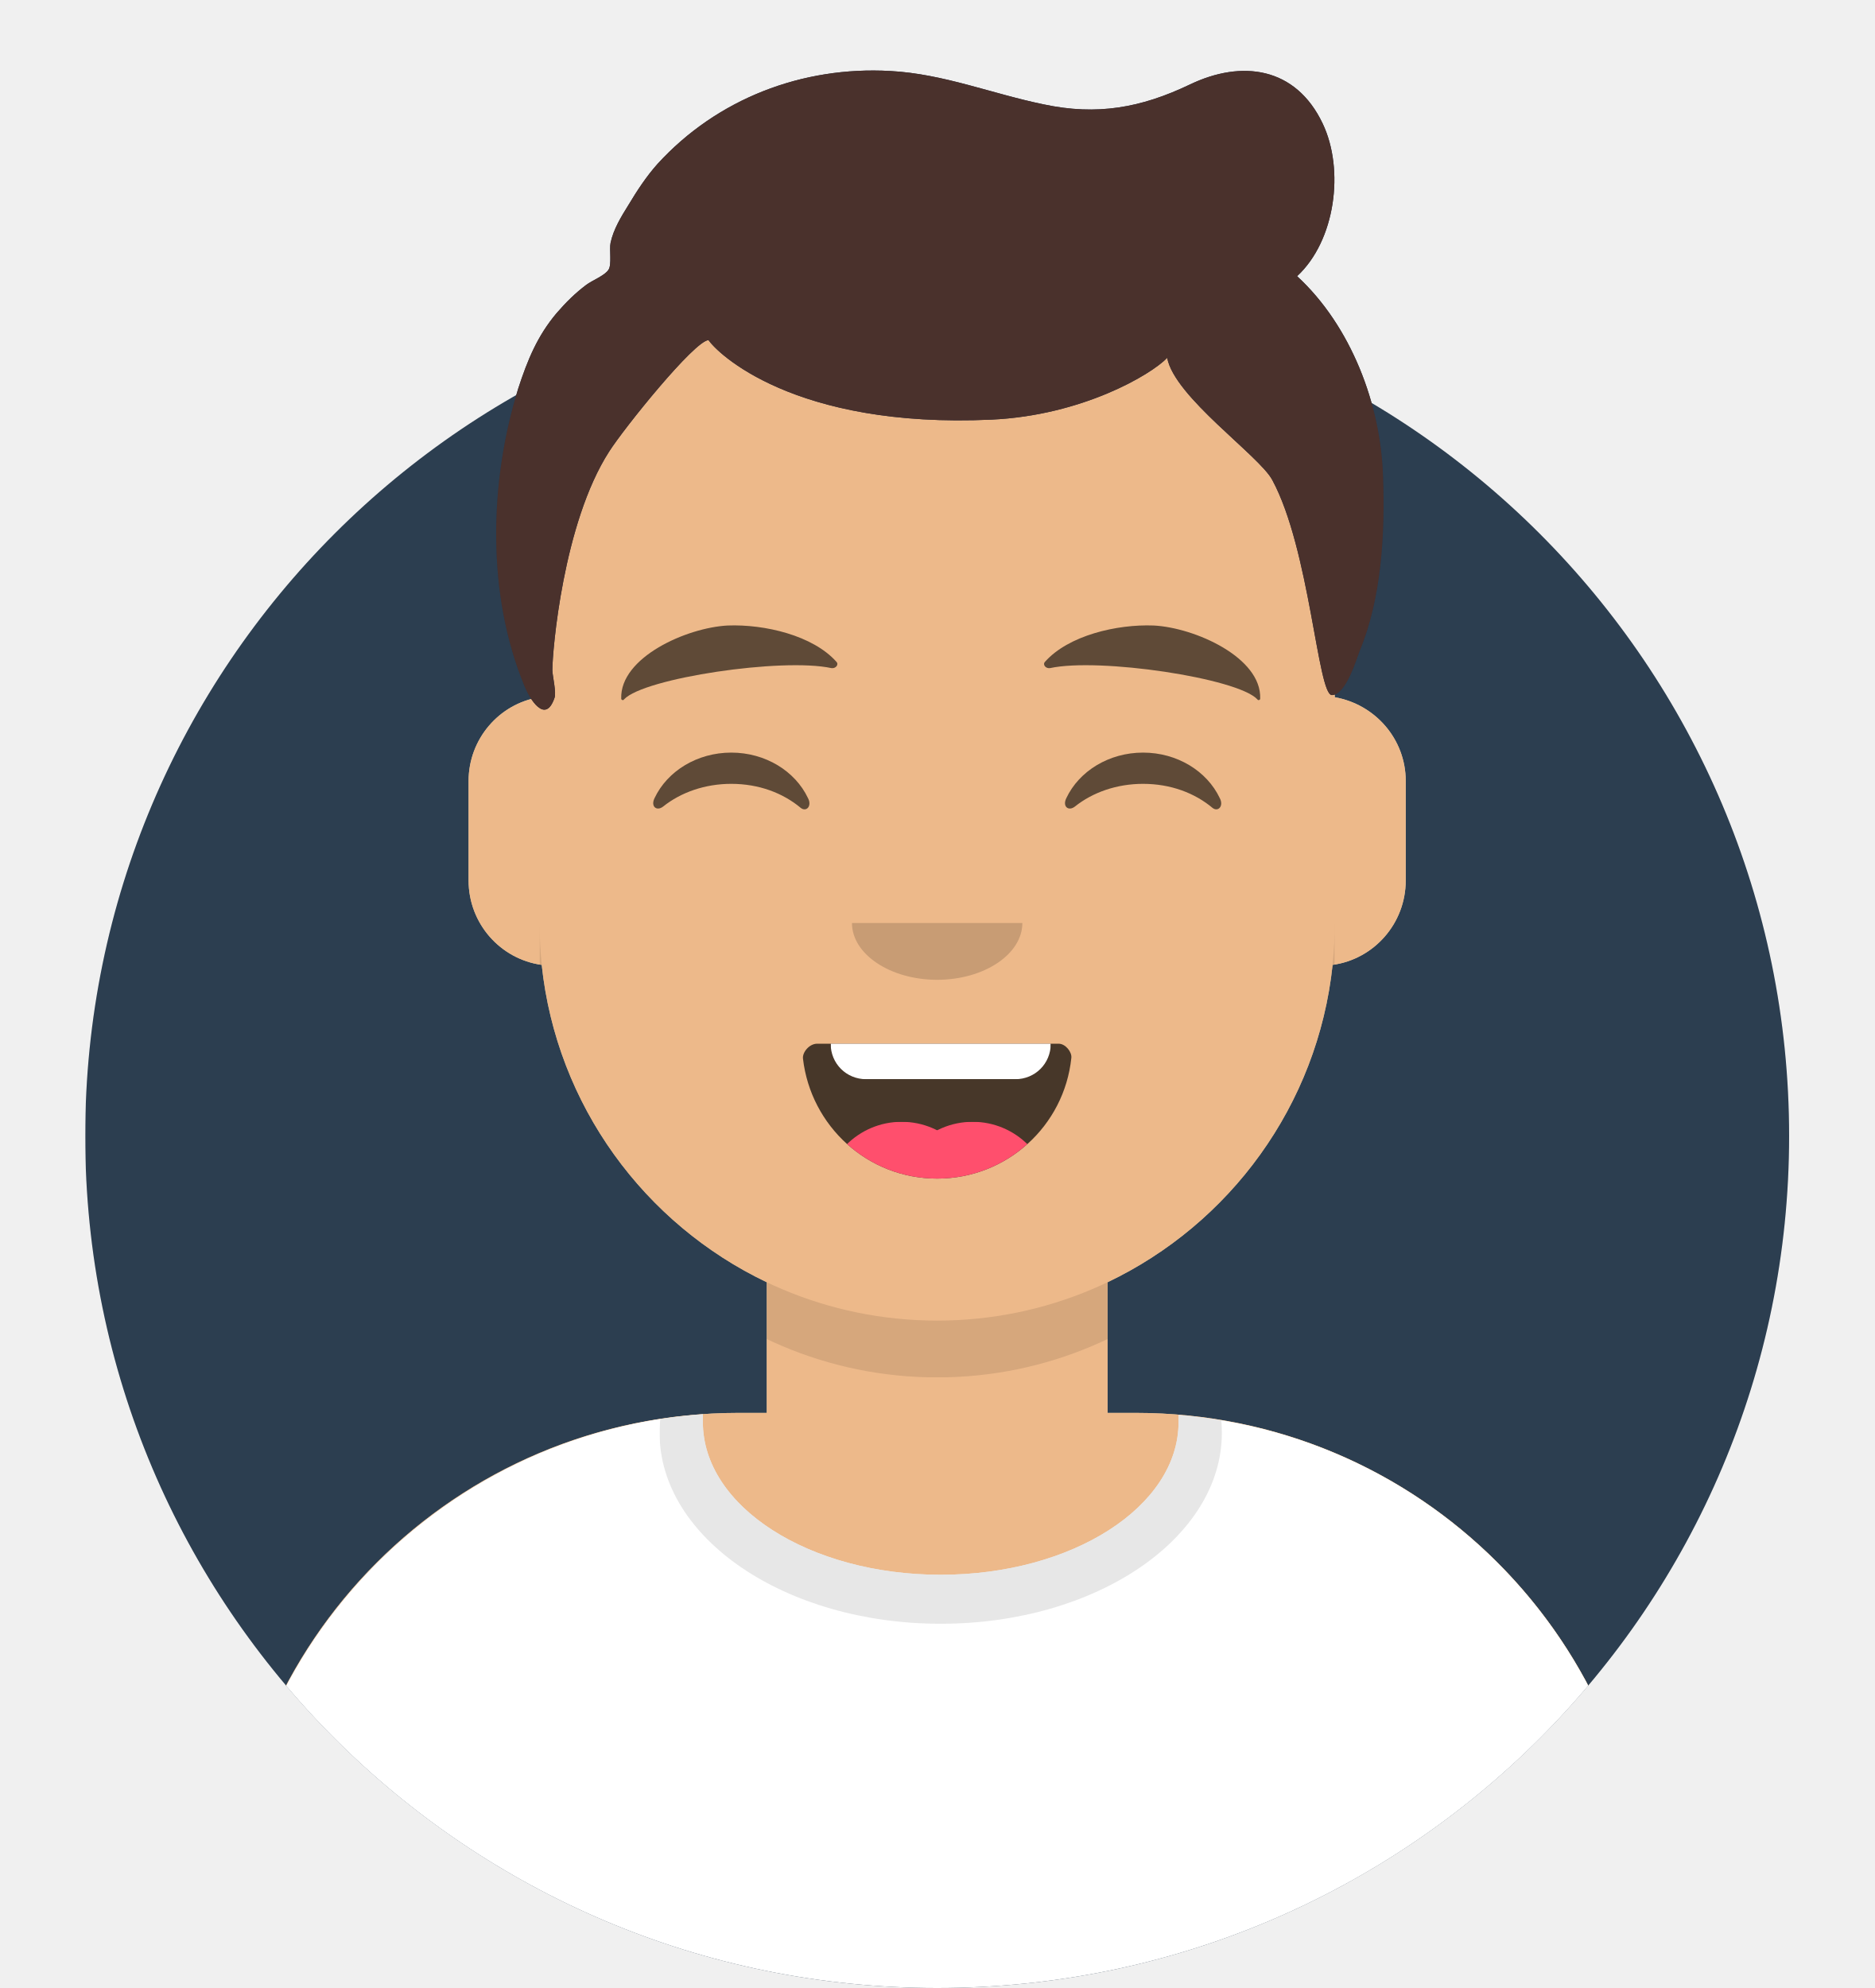
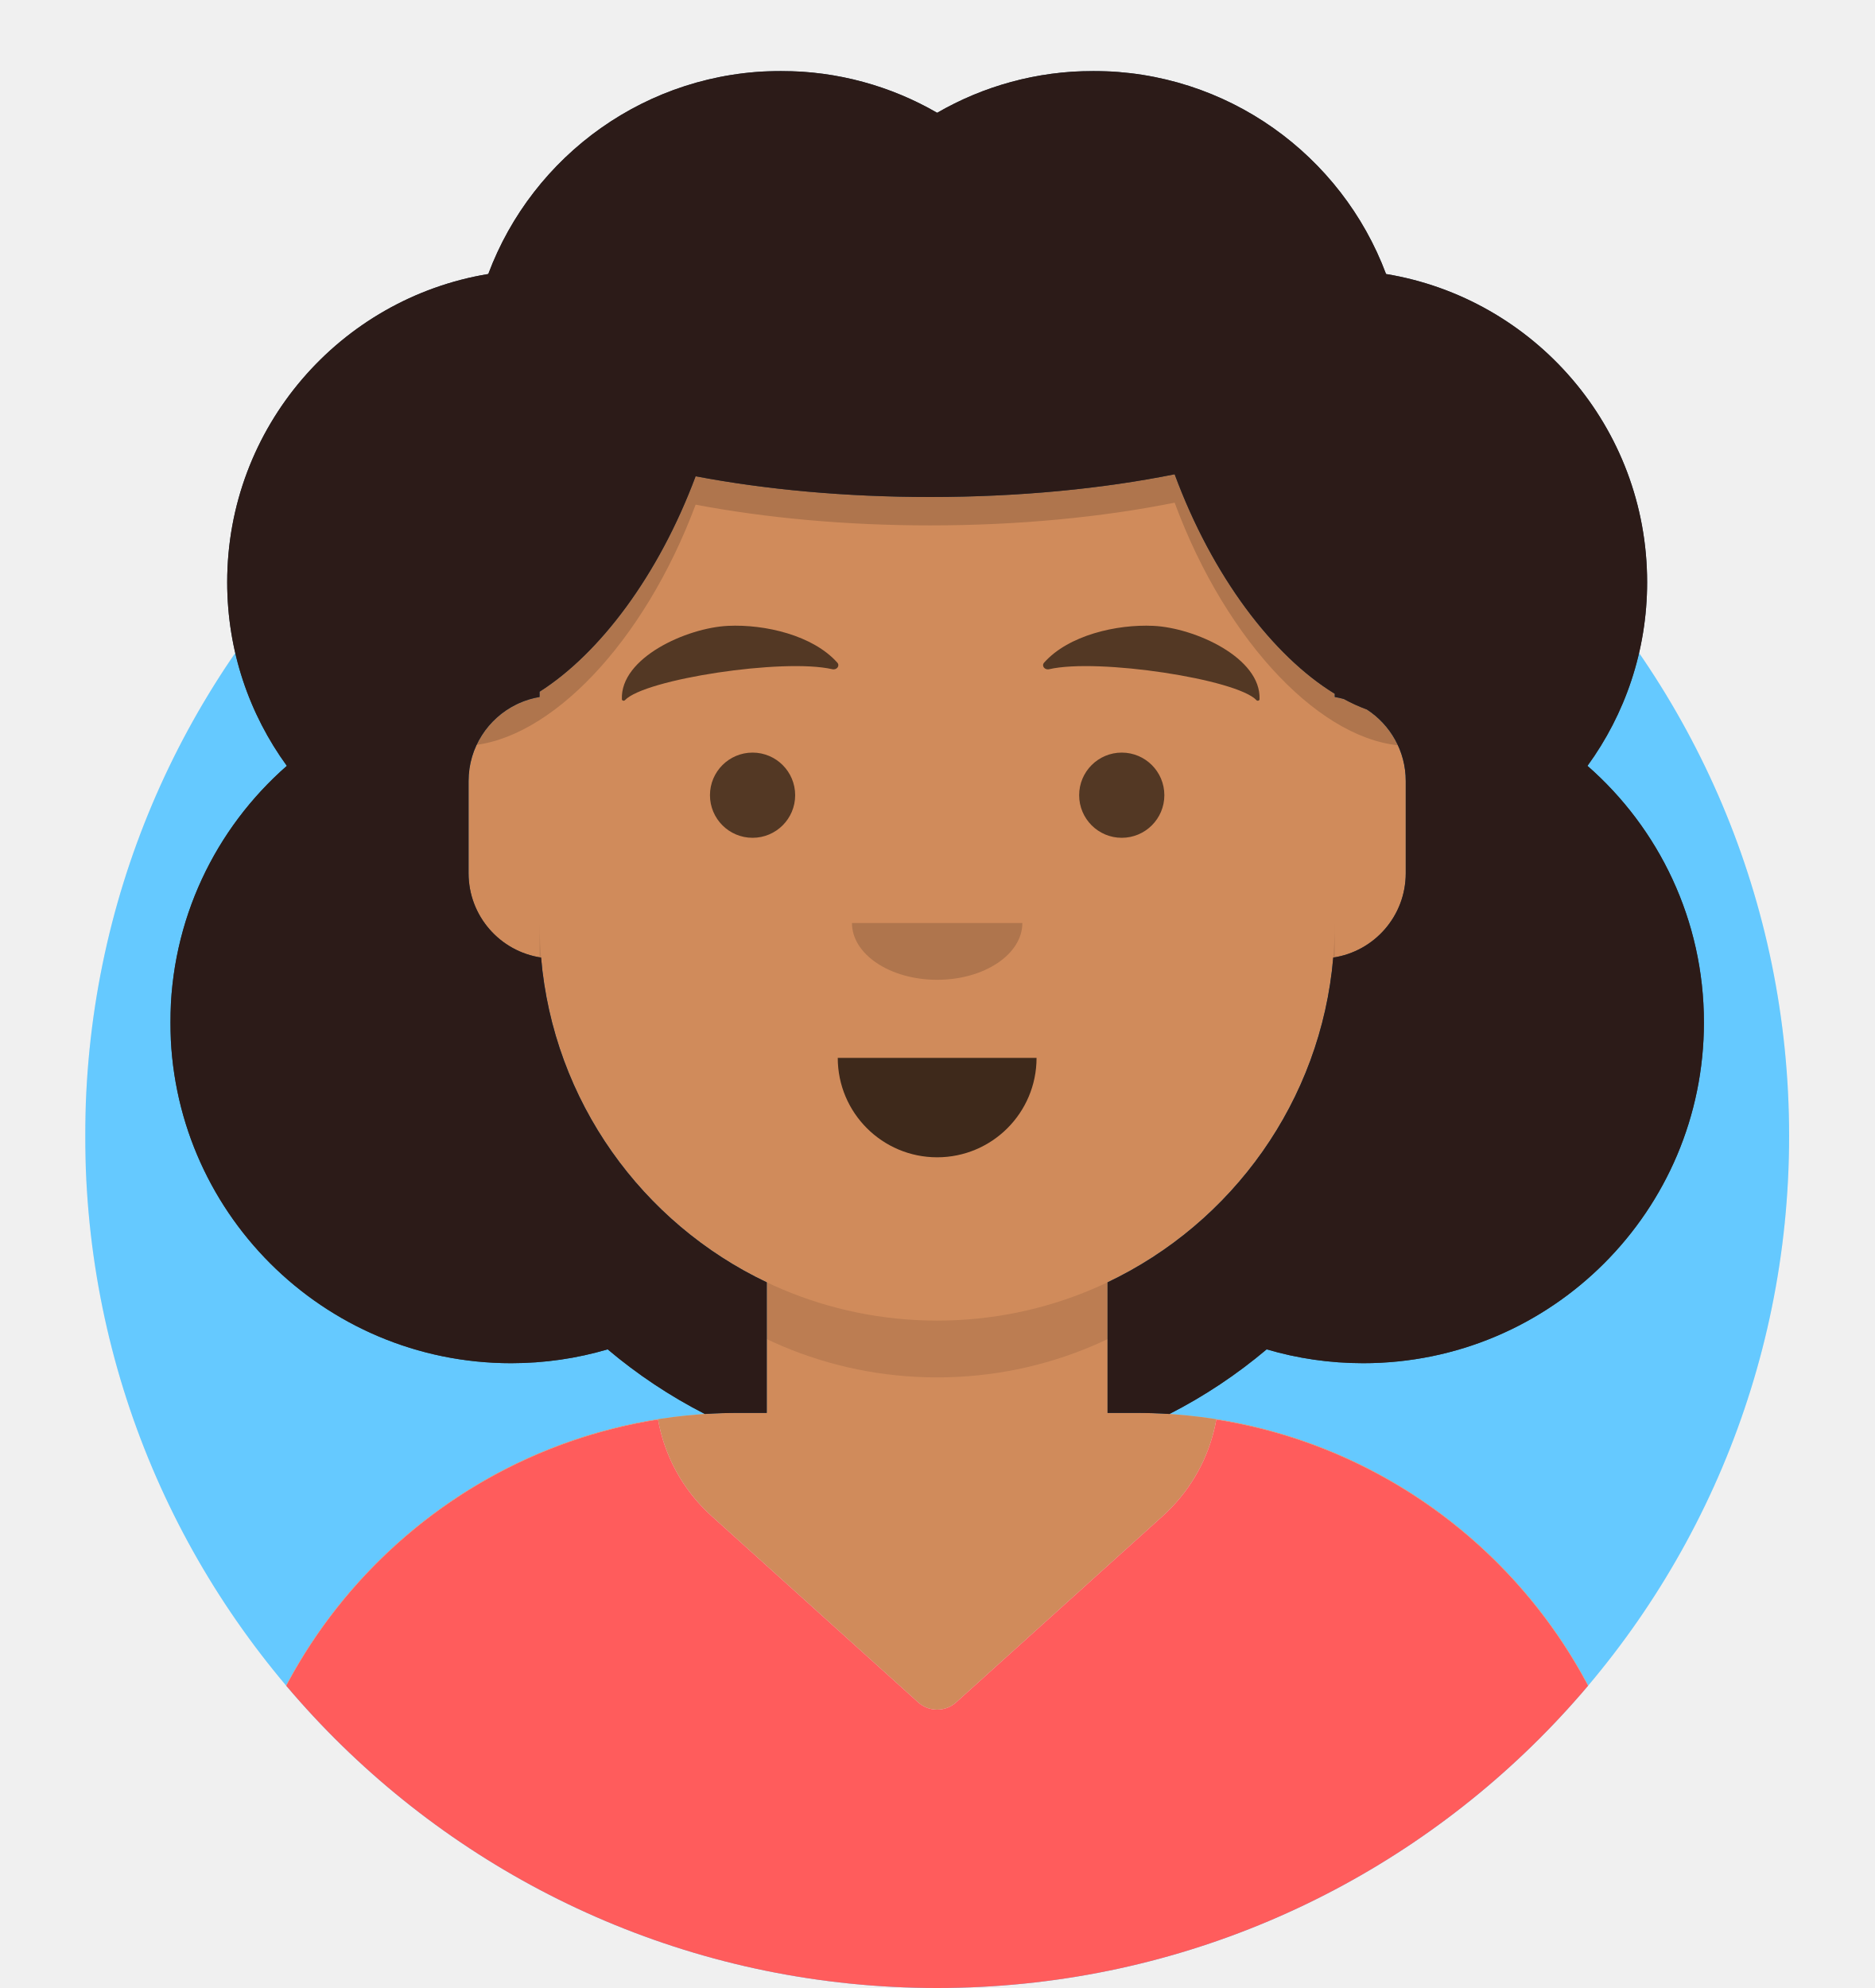
- <svg xmlns="http://www.w3.org/2000/svg" version="1.1" id="Layer_1" x="0px" y="0px" viewBox="0 0 264 280" style="enable-background:new 0 0 264 280;" xml:space="preserve">
-   <style type="text/css">
- 	.st0{fill-rule:evenodd;clip-rule:evenodd;fill:#E6E6E6;}
- 	.st1{filter:url(#Adobe_OpacityMaskFilter);}
- 	.st2{fill-rule:evenodd;clip-rule:evenodd;fill:#FFFFFF;}
- 	.st3{mask:url(#mask-2_1_);}
- 	.st4{fill-rule:evenodd;clip-rule:evenodd;fill:#2C3E50;}
- 	.st5{filter:url(#Adobe_OpacityMaskFilter_1_);}
- 	.st6{mask:url(#mask-4_1_);}
- 	.st7{fill-rule:evenodd;clip-rule:evenodd;fill:#D0C6AC;}
- 	.st8{filter:url(#Adobe_OpacityMaskFilter_2_);}
- 	.st9{mask:url(#mask-6_1_);}
- 	.st10{fill-rule:evenodd;clip-rule:evenodd;fill:#EDB98A;}
- 	.st11{filter:url(#Adobe_OpacityMaskFilter_3_);}
- 	.st12{mask:url(#mask-6_2_);fill-rule:evenodd;clip-rule:evenodd;fill-opacity:0.1;}
- 	.st13{filter:url(#Adobe_OpacityMaskFilter_4_);}
- 	.st14{mask:url(#react-mask-952_1_);}
- 	.st15{filter:url(#Adobe_OpacityMaskFilter_5_);}
- 	.st16{opacity:0.6;mask:url(#react-mask-952_2_);}
- 	.st17{fill-rule:evenodd;clip-rule:evenodd;fill-opacity:0.16;}
- 	.st18{fill-rule:evenodd;clip-rule:evenodd;fill-opacity:0.7;}
- 	.st19{filter:url(#Adobe_OpacityMaskFilter_6_);}
- 	.st20{mask:url(#react-mask-934_1_);fill-rule:evenodd;clip-rule:evenodd;fill:#FFFFFF;}
- 	.st21{filter:url(#Adobe_OpacityMaskFilter_7_);}
- 	.st22{mask:url(#react-mask-934_2_);}
- 	.st23{fill-rule:evenodd;clip-rule:evenodd;fill:#FF4F6D;}
- 	.st24{fill-rule:evenodd;clip-rule:evenodd;fill-opacity:0.6;}
- 	.st25{filter:url(#Adobe_OpacityMaskFilter_8_);}
- 	.st26{mask:url(#react-mask-925_1_);}
- 	.st27{fill-rule:evenodd;clip-rule:evenodd;fill:#28354B;}
- 	.st28{filter:url(#Adobe_OpacityMaskFilter_9_);}
- 	.st29{mask:url(#react-mask-924_1_);}
- 	.st30{fill-rule:evenodd;clip-rule:evenodd;fill:#4A312C;}
- </style>
-   <g>
-     <g transform="translate(-825, -1100)">
+ <svg xmlns="http://www.w3.org/2000/svg" xmlns:xlink="http://www.w3.org/1999/xlink" width="264px" height="280px" viewBox="0 0 264 280" version="1.1">
+   <defs>
+     <circle id="path-1" cx="120" cy="120" r="120" />
+     <path d="M12,160 C12,226.274 65.726,280 132,280 C198.274,280 252,226.274 252,160 L264,160 L264,-1.42108547e-14 L-3.19744231e-14,-1.42108547e-14 L-3.19744231e-14,160 L12,160 Z" id="path-3" />
+     <path d="M124,144.611 L124,163 L128,163 L128,163 C167.765,163 200,195.235 200,235 L200,244 L0,244 L0,235 C-4.86974701e-15,195.235 32.235,163 72,163 L72,163 L76,163 L76,144.611 C58.763,136.422 46.372,119.687 44.305,99.881 C38.48,99.058 34,94.052 34,88 L34,74 C34,68.054 38.325,63.118 44,62.166 L44,56 L44,56 C44,25.072 69.072,5.68137151e-15 100,0 L100,0 L100,0 C130.928,-5.68137151e-15 156,25.072 156,56 L156,62.166 C161.675,63.118 166,68.054 166,74 L166,88 C166,94.052 161.52,99.058 155.695,99.881 C153.628,119.687 141.237,136.422 124,144.611 Z" id="path-5" />
+   </defs>
+   <g id="Avataaar" stroke="none" stroke-width="1" fill="none" fill-rule="evenodd">
+     <g transform="translate(-825, -1100)" id="Avataaar/Circle">
      <g transform="translate(825, 1100)">
-         <g id="Circle" transform="translate(12, 40)">
-           <g id="Circle-Background">
-             <circle class="st0" cx="120" cy="120" r="120" />
-           </g>
-           <defs>
-             <filter id="Adobe_OpacityMaskFilter" filterUnits="userSpaceOnUse" x="0" y="0" width="240" height="240">
-               <feColorMatrix type="matrix" values="1 0 0 0 0  0 1 0 0 0  0 0 1 0 0  0 0 0 1 0" />
-             </filter>
-           </defs>
-           <mask maskUnits="userSpaceOnUse" x="0" y="0" width="240" height="240" id="mask-2_1_">
-             <g class="st1">
-               <circle id="path-1_1_" class="st2" cx="120" cy="120" r="120" />
-             </g>
+         <g id="Circle" stroke-width="1" fill-rule="evenodd" transform="translate(12, 40)">
+           <mask id="mask-2" fill="white">
+             <use xlink:href="#path-1" />
          </mask>
-           <g class="st3">
-             <rect class="st4" width="240" height="240" />
+           <use id="Circle-Background" fill="#E6E6E6" xlink:href="#path-1" />
+           <g id="Color/Palette/Blue-01" mask="url(#mask-2)" fill="#65C9FF">
+             <rect id="🖍Color" x="0" y="0" width="240" height="240" />
          </g>
        </g>
-         <g id="Mask">
- 			</g>
-         <defs>
-           <filter id="Adobe_OpacityMaskFilter_1_" filterUnits="userSpaceOnUse" x="-1" y="0" width="265" height="280">
-             <feColorMatrix type="matrix" values="1 0 0 0 0  0 1 0 0 0  0 0 1 0 0  0 0 0 1 0" />
-           </filter>
-         </defs>
-         <mask maskUnits="userSpaceOnUse" x="-1" y="0" width="265" height="280" id="mask-4_1_">
-           <g class="st5">
-             <path id="path-3_1_" class="st2" d="M12,160c0,66.3,53.7,120,120,120s120-53.7,120-120h12V0H0v160H12z" />
-           </g>
+         <mask id="mask-4" fill="white">
+           <use xlink:href="#path-3" />
        </mask>
-         <g id="Avataaar" class="st6">
+         <g id="Mask" />
+         <g id="Avataaar" stroke-width="1" fill-rule="evenodd" mask="url(#mask-4)">
          <g id="Body" transform="translate(32, 36)">
-             <g>
-               <path class="st7" d="M124,144.6V163h4l0,0c39.8,0,72,32.2,72,72v9H0v-9c0-39.8,32.2-72,72-72l0,0h4v-18.4        c-17.2-8.2-29.6-24.9-31.7-44.7C38.5,99.1,34,94.1,34,88V74c0-5.9,4.3-10.9,10-11.8V56l0,0c0-30.9,25.1-56,56-56l0,0l0,0        c30.9,0,56,25.1,56,56v6.2c5.7,1,10,5.9,10,11.8v14c0,6.1-4.5,11.1-10.3,11.9C153.6,119.7,141.2,136.4,124,144.6z" />
-             </g>
-             <defs>
-               <filter id="Adobe_OpacityMaskFilter_2_" filterUnits="userSpaceOnUse" x="-32" y="0" width="264" height="244">
-                 <feColorMatrix type="matrix" values="1 0 0 0 0  0 1 0 0 0  0 0 1 0 0  0 0 0 1 0" />
-               </filter>
-             </defs>
-             <mask maskUnits="userSpaceOnUse" x="-32" y="0" width="264" height="244" id="mask-6_1_">
-               <g class="st8">
-                 <path id="path-5_1_" class="st2" d="M124,144.6V163h4l0,0c39.8,0,72,32.2,72,72v9H0v-9c0-39.8,32.2-72,72-72l0,0h4v-18.4         c-17.2-8.2-29.6-24.9-31.7-44.7C38.5,99.1,34,94.1,34,88V74c0-5.9,4.3-10.9,10-11.8V56l0,0c0-30.9,25.1-56,56-56l0,0l0,0         c30.9,0,56,25.1,56,56v6.2c5.7,1,10,5.9,10,11.8v14c0,6.1-4.5,11.1-10.3,11.9C153.6,119.7,141.2,136.4,124,144.6z" />
-               </g>
+             <mask id="mask-6" fill="white">
+               <use xlink:href="#path-5" />
            </mask>
-             <g class="st9">
-               <g id="Color" transform="translate(-32, 0)">
-                 <rect class="st10" width="264" height="244" />
+             <use fill="#D0C6AC" xlink:href="#path-5" />
+             <g id="Skin/👶🏽-03-Brown" mask="url(#mask-6)" fill="#D08B5B">
+               <g transform="translate(-32, 0)" id="Color">
+                 <rect x="0" y="0" width="264" height="244" />
              </g>
            </g>
+             <path d="M156,79 L156,102 C156,132.928 130.928,158 100,158 C69.072,158 44,132.928 44,102 L44,79 L44,94 C44,124.928 69.072,150 100,150 C130.928,150 156,124.928 156,94 L156,79 Z" id="Neck-Shadow" fill-opacity="0.1" fill="#000000" mask="url(#mask-6)" />
+           </g>
+           <g id="Clothing/Shirt-V-Neck" transform="translate(0, 170)">
            <defs>
-               <filter id="Adobe_OpacityMaskFilter_3_" filterUnits="userSpaceOnUse" x="44" y="79" width="112" height="79">
-                 <feColorMatrix type="matrix" values="1 0 0 0 0  0 1 0 0 0  0 0 1 0 0  0 0 0 1 0" />
-               </filter>
+               <path d="M171.32,29.936 C205.706,35.367 232,65.139 232,101.052 L232,110 L32,110 L32,101.052 C32,65.138 58.294,35.366 92.682,29.936 C93.584,35.005 96.116,39.824 100.236,43.539 L100.236,43.539 L129.321,69.768 C130.843,71.14 133.157,71.14 134.679,69.768 L134.679,69.768 L163.764,43.539 C164.189,43.155 164.601,42.756 164.998,42.343 C168.414,38.787 170.517,34.452 171.32,29.936 Z" id="react-path-53" />
            </defs>
-             <mask maskUnits="userSpaceOnUse" x="44" y="79" width="112" height="79" id="mask-6_2_">
-               <g class="st11">
-                 <path id="path-5_2_" class="st2" d="M124,144.6V163h4l0,0c39.8,0,72,32.2,72,72v9H0v-9c0-39.8,32.2-72,72-72l0,0h4v-18.4         c-17.2-8.2-29.6-24.9-31.7-44.7C38.5,99.1,34,94.1,34,88V74c0-5.9,4.3-10.9,10-11.8V56l0,0c0-30.9,25.1-56,56-56l0,0l0,0         c30.9,0,56,25.1,56,56v6.2c5.7,1,10,5.9,10,11.8v14c0,6.1-4.5,11.1-10.3,11.9C153.6,119.7,141.2,136.4,124,144.6z" />
-               </g>
+             <mask id="react-mask-54" fill="white">
+               <use xlink:href="#react-path-53" />
            </mask>
-             <path id="Neck-Shadow" class="st12" d="M156,79v23c0,30.9-25.1,56-56,56s-56-25.1-56-56V79v15c0,30.9,25.1,56,56,56       s56-25.1,56-56V79z" />
-           </g>
-           <g transform="translate(0, 170)">
-             <g id="Clothes">
-               <path class="st0" d="M166,29.3c37,3,66,34,66,71.8v8.9H32v-8.9C32,63,61.6,31.8,99,29.2c0,0.4,0,0.7,0,1.1        c0,11.9,15,21.5,33.5,21.5S166,42.2,166,30.3C166,30,166,29.6,166,29.3z" />
-             </g>
-             <defs>
-               <filter id="Adobe_OpacityMaskFilter_4_" filterUnits="userSpaceOnUse" x="0" y="0" width="264" height="110">
-                 <feColorMatrix type="matrix" values="1 0 0 0 0  0 1 0 0 0  0 0 1 0 0  0 0 0 1 0" />
-               </filter>
-             </defs>
-             <mask maskUnits="userSpaceOnUse" x="0" y="0" width="264" height="110" id="react-mask-952_1_">
-               <g class="st13">
-                 <path id="react-path-951_1_" class="st2" d="M166,29.3c37,3,66,34,66,71.8v8.9H32v-8.9C32,63,61.6,31.8,99,29.2         c0,0.4,0,0.7,0,1.1c0,11.9,15,21.5,33.5,21.5S166,42.2,166,30.3C166,30,166,29.6,166,29.3z" />
-               </g>
-             </mask>
-             <g class="st14">
-               <rect class="st2" width="264" height="110" />
-             </g>
-             <defs>
-               <filter id="Adobe_OpacityMaskFilter_5_" filterUnits="userSpaceOnUse" x="92.9" y="4.9" width="79.3" height="53.8">
-                 <feColorMatrix type="matrix" values="1 0 0 0 0  0 1 0 0 0  0 0 1 0 0  0 0 0 1 0" />
-               </filter>
-             </defs>
-             <mask maskUnits="userSpaceOnUse" x="92.9" y="4.9" width="79.3" height="53.8" id="react-mask-952_2_">
-               <g class="st15">
-                 <path id="react-path-951_2_" class="st2" d="M166,29.3c37,3,66,34,66,71.8v8.9H32v-8.9C32,63,61.6,31.8,99,29.2         c0,0.4,0,0.7,0,1.1c0,11.9,15,21.5,33.5,21.5S166,42.2,166,30.3C166,30,166,29.6,166,29.3z" />
-               </g>
-             </mask>
-             <g id="Shadowy" class="st16">
-               <g transform="translate(92, 4)">
-                 <ellipse class="st17" cx="40.5" cy="27.8" rx="39.6" ry="26.9" />
-               </g>
+             <use id="Clothes" fill="#E6E6E6" fill-rule="evenodd" xlink:href="#react-path-53" />
+             <g id="Color/Palette/Gray-01" mask="url(#react-mask-54)" fill-rule="evenodd" fill="#FF5C5C">
+               <rect id="🖍Color" x="0" y="0" width="264" height="110" />
            </g>
          </g>
-           <g id="Face" transform="translate(76, 82)">
-             <g transform="translate(2, 52)">
-               <g id="Mouth">
-                 <path class="st18" d="M35.1,15.1C36.2,24.6,44.2,32,54,32c9.8,0,17.9-7.4,18.9-17c0.1-0.8-0.8-2-1.8-2c-14.9,0-26.3,0-34,0         C36,13,35,14.2,35.1,15.1z" />
-               </g>
-               <defs>
-                 <filter id="Adobe_OpacityMaskFilter_6_" filterUnits="userSpaceOnUse" x="39" y="2" width="31" height="16">
-                   <feColorMatrix type="matrix" values="1 0 0 0 0  0 1 0 0 0  0 0 1 0 0  0 0 0 1 0" />
-                 </filter>
-               </defs>
-               <mask maskUnits="userSpaceOnUse" x="39" y="2" width="31" height="16" id="react-mask-934_1_">
-                 <g class="st19">
-                   <path id="react-path-933_1_" class="st2" d="M35.1,15.1C36.2,24.6,44.2,32,54,32c9.8,0,17.9-7.4,18.9-17          c0.1-0.8-0.8-2-1.8-2c-14.9,0-26.3,0-34,0C36,13,35,14.2,35.1,15.1z" />
-                 </g>
-               </mask>
-               <path id="Teeth" class="st20" d="M44,2h21c2.8,0,5,2.2,5,5v6c0,2.8-2.2,5-5,5H44c-2.8,0-5-2.2-5-5V7C39,4.2,41.2,2,44,2z" />
-               <defs>
-                 <filter id="Adobe_OpacityMaskFilter_7_" filterUnits="userSpaceOnUse" x="38" y="24" width="32" height="22">
-                   <feColorMatrix type="matrix" values="1 0 0 0 0  0 1 0 0 0  0 0 1 0 0  0 0 0 1 0" />
-                 </filter>
-               </defs>
-               <mask maskUnits="userSpaceOnUse" x="38" y="24" width="32" height="22" id="react-mask-934_2_">
-                 <g class="st21">
-                   <path id="react-path-933_2_" class="st2" d="M35.1,15.1C36.2,24.6,44.2,32,54,32c9.8,0,17.9-7.4,18.9-17          c0.1-0.8-0.8-2-1.8-2c-14.9,0-26.3,0-34,0C36,13,35,14.2,35.1,15.1z" />
-                 </g>
-               </mask>
-               <g id="Tongue" class="st22">
-                 <g transform="translate(38, 24)">
-                   <circle class="st23" cx="11" cy="11" r="11" />
-                   <circle class="st23" cx="21" cy="11" r="11" />
-                 </g>
-               </g>
+           <g id="Face" transform="translate(76, 82)" fill="#000000">
+             <g id="Mouth/Default" transform="translate(2, 52)" fill-opacity="0.7">
+               <path d="M40,15 C40,22.732 46.268,29 54,29 L54,29 C61.732,29 68,22.732 68,15" id="Mouth" />
            </g>
-             <g transform="translate(28, 40)">
-               <path id="Nose" class="st17" d="M16,8c0,4.4,5.4,8,12,8l0,0c6.6,0,12-3.6,12-8" />
+             <g id="Nose/Default" transform="translate(28, 40)" fill-opacity="0.16">
+               <path d="M16,8 C16,12.418 21.373,16 28,16 L28,16 C34.627,16 40,12.418 40,8" id="Nose" />
            </g>
-             <g transform="translate(0, 8)">
-               <path id="Squint" class="st24" d="M16.2,22.4C18,18.6,22.2,16,27,16c4.8,0,9,2.6,10.8,6.4c0.6,1.1-0.2,2-1,1.4        c-2.5-2.1-5.9-3.4-9.8-3.4c-3.7,0-7.1,1.2-9.6,3.2C16.5,24.3,15.6,23.6,16.2,22.4z" />
-               <path class="st24" d="M74.2,22.4C76,18.6,80.2,16,85,16c4.8,0,9,2.6,10.8,6.4c0.6,1.1-0.2,2-1,1.4c-2.5-2.1-5.9-3.4-9.8-3.4        c-3.7,0-7.1,1.2-9.6,3.2C74.5,24.3,73.6,23.6,74.2,22.4z" />
+             <g id="Eyes/Default-😀" transform="translate(0, 8)" fill-opacity="0.6">
+               <circle id="Eye" cx="30" cy="22" r="6" />
+               <circle id="Eye" cx="82" cy="22" r="6" />
            </g>
-             <g>
-               <path id="Eyebrow" class="st24" d="M26.5,6.1c-5.8,0.3-15.2,4.5-15,10.3c0,0.2,0.3,0.3,0.4,0.1c2.8-3,22.3-5.9,29.2-4.4        c0.6,0.1,1.1-0.5,0.7-0.9C38.5,7.5,31.7,5.9,26.5,6.1" />
-               <path class="st24" d="M86.5,6.1c5.8,0.3,15.2,4.5,15,10.3c0,0.2-0.3,0.3-0.4,0.1c-2.8-3-22.3-5.9-29.2-4.4        c-0.6,0.1-1.1-0.5-0.7-0.9C74.5,7.5,81.3,5.9,86.5,6.1" />
+             <g id="Eyebrow/Natural/Default-Natural" fill-opacity="0.6">
+               <path d="M26.039,6.21 C20.278,6.983 11.293,12.005 12.044,17.818 C12.069,18.008 12.357,18.067 12.481,17.908 C14.967,14.72 34.193,10.037 41.194,11.015 C41.835,11.104 42.258,10.443 41.821,10.03 C38.077,6.495 31.2,5.512 26.039,6.21" id="Eyebrow" transform="translate(27, 12) rotate(5) translate(-27, -12) " />
+               <path d="M85.039,6.21 C79.278,6.983 70.293,12.005 71.044,17.818 C71.069,18.008 71.357,18.067 71.481,17.908 C73.967,14.72 93.193,10.037 100.194,11.015 C100.835,11.104 101.258,10.443 100.821,10.03 C97.077,6.495 90.2,5.512 85.039,6.21" id="Eyebrow" transform="translate(86, 12) scale(-1, 1) rotate(5) translate(-86, -12) " />
            </g>
          </g>
-           <g id="Top">
+           <g id="Top" stroke-width="1" fill-rule="evenodd">
            <defs>
-               <filter id="Adobe_OpacityMaskFilter_8_" filterUnits="userSpaceOnUse" x="-1" y="0" width="264" height="280">
-                 <feColorMatrix type="matrix" values="1 0 0 0 0  0 1 0 0 0  0 0 1 0 0  0 0 0 1 0" />
-               </filter>
+               <rect id="react-path-24" x="0" y="0" width="264" height="280" />
+               <path d="M48.725,89.219 C44.742,91.171 42,95.265 42,100 L42,113 C42,119.019 46.431,124.002 52.209,124.867 C53.952,145.115 66.469,162.283 84,170.611 L84,189 L80,189 L80,189 C78.414,189 76.839,189.051 75.279,189.152 C70.362,186.64 65.772,183.578 61.59,180.049 C57.281,181.319 52.72,182 48,182 C21.49,182 0,160.51 0,134 C0,119.591 6.349,106.665 16.402,97.866 C11.118,90.606 8,81.667 8,72 C8,50.161 23.911,32.038 44.774,28.591 C51.019,11.89 67.121,0 86,0 C94.014,0 101.528,2.143 108,5.886 C114.472,2.143 121.986,0 130,0 C148.879,0 164.981,11.89 171.226,28.591 C192.089,32.038 208,50.161 208,72 C208,81.667 204.882,90.606 199.598,97.866 C209.651,106.665 216,119.591 216,134 C216,160.51 194.51,182 168,182 C163.28,182 158.719,181.319 154.41,180.049 C150.228,183.578 145.638,186.64 140.721,189.152 C139.161,189.051 137.586,189 136,189 L136,189 L132,189 L132,170.611 C149.531,162.283 162.048,145.115 163.791,124.867 C169.569,124.002 174,119.019 174,113 L174,100 C174,95.778 171.82,92.066 168.524,89.927 C167.451,89.534 166.37,89.042 165.289,88.456 C164.869,88.337 164.438,88.239 164,88.166 L164,87.713 C155.319,82.41 146.765,71.175 141.45,56.799 C131.312,58.835 119.547,60 107,60 C95.039,60 83.788,58.941 73.981,57.079 C68.755,71.064 60.464,82.043 52,87.423 L52,88.166 C50.978,88.337 49.999,88.638 49.082,89.051 C48.963,89.108 48.844,89.164 48.725,89.219 Z" id="react-path-25" />
            </defs>
-             <mask maskUnits="userSpaceOnUse" x="-1" y="0" width="264" height="280" id="react-mask-925_1_">
-               <g class="st25">
-                 <rect id="react-path-927_1_" class="st2" width="264" height="280" />
-               </g>
+             <mask id="react-mask-22" fill="white">
+               <use xlink:href="#react-path-24" />
            </mask>
-             <g class="st26">
+             <g id="Mask" />
+             <g id="Top/Long-Hair/Curly" mask="url(#react-mask-22)">
              <g transform="translate(-1, 0)">
-                 <g id="Short-Hair">
-                   <path class="st27" d="M183.7,38.9c5.4-5,6.7-15,3.6-21.5c-3.8-8-11.4-9-18.7-5.5c-6.9,3.3-13.1,4.4-20.6,2.8          c-7.3-1.5-14.1-4.3-21.6-4.7C114,9.3,102,13.9,93.6,23.1c-1.6,1.8-2.9,3.8-4.1,5.8c-1,1.6-2.1,3.4-2.5,5.3          c-0.2,0.9,0.2,3.1-0.3,3.8c-0.5,0.8-2.3,1.5-3.1,2.1c-1.6,1.2-2.9,2.5-4.2,4c-2.7,3.2-4.1,6.6-5.4,10.6          c-4.1,13.2-4.5,29,0.9,42c0.7,1.7,2.9,5.4,4.2,1.6c0.3-0.7-0.3-3.2-0.3-3.9c0-2.7,1.5-20.7,8-30.8c2.1-3.3,12-15.6,14-15.7          c1.1,1.7,11.9,12.5,39.9,11.2c12.7-0.6,22.4-6.3,24.7-8.7c1,5.5,13,13.8,14.8,17.2c5.3,9.8,6.4,30.3,8.4,30.3          s3.5-5.2,3.9-6.2c3.1-7.4,3.6-16.6,3.3-24.6C195.5,57,191.3,45.9,183.7,38.9z" />
-                 </g>
-                 <defs>
-                   <filter id="Adobe_OpacityMaskFilter_9_" filterUnits="userSpaceOnUse" x="0" y="0" width="264" height="280">
-                     <feColorMatrix type="matrix" values="1 0 0 0 0  0 1 0 0 0  0 0 1 0 0  0 0 0 1 0" />
-                   </filter>
-                 </defs>
-                 <mask maskUnits="userSpaceOnUse" x="0" y="0" width="264" height="280" id="react-mask-924_1_">
-                   <g class="st28">
-                     <path id="react-path-926_1_" class="st2" d="M183.7,38.9c5.4-5,6.7-15,3.6-21.5c-3.8-8-11.4-9-18.7-5.5           c-6.9,3.3-13.1,4.4-20.6,2.8c-7.3-1.5-14.1-4.3-21.6-4.7C114,9.3,102,13.9,93.6,23.1c-1.6,1.8-2.9,3.8-4.1,5.8           c-1,1.6-2.1,3.4-2.5,5.3c-0.2,0.9,0.2,3.1-0.3,3.8c-0.5,0.8-2.3,1.5-3.1,2.1c-1.6,1.2-2.9,2.5-4.2,4           c-2.7,3.2-4.1,6.6-5.4,10.6c-4.1,13.2-4.5,29,0.9,42c0.7,1.7,2.9,5.4,4.2,1.6c0.3-0.7-0.3-3.2-0.3-3.9           c0-2.7,1.5-20.7,8-30.8c2.1-3.3,12-15.6,14-15.7c1.1,1.7,11.9,12.5,39.9,11.2c12.7-0.6,22.4-6.3,24.7-8.7           c1,5.5,13,13.8,14.8,17.2c5.3,9.8,6.4,30.3,8.4,30.3s3.5-5.2,3.9-6.2c3.1-7.4,3.6-16.6,3.3-24.6           C195.5,57,191.3,45.9,183.7,38.9z" />
-                   </g>
-                 </mask>
-                 <g class="st29">
-                   <g transform="translate(0, 0) ">
-                     <rect class="st30" width="264" height="280" />
+                 <path d="M105.985,27.764 C114.013,26.627 122.796,26 132,26 C142.358,26 152.183,26.794 160.999,28.216 C183.452,38.75 199,61.559 199,88 L199,105.044 C187.462,104.673 173.831,90.764 166.45,70.799 C156.312,72.835 144.547,74 132,74 C120.039,74 108.788,72.941 98.981,71.079 C91.676,90.627 78.383,104.302 67,105.022 L67,88 L67,88 C67,61.175 83.004,38.087 105.985,27.764 Z" id="Shadow" fill-opacity="0.16" fill="#000000" fill-rule="evenodd" />
+                 <g id="Hair" stroke-width="1" fill="none" fill-rule="evenodd" transform="translate(25, 10)">
+                   <mask id="react-mask-23" fill="white">
+                     <use xlink:href="#react-path-25" />
+                   </mask>
+                   <use id="Curly!" fill="#314756" xlink:href="#react-path-25" />
+                   <g id="Skin/👶🏽-03-Brown" mask="url(#react-mask-23)" fill="#2C1B18">
+                     <g transform="translate(0, 0) " id="Color">
+                       <rect x="0" y="0" width="264" height="280" />
+                     </g>
                  </g>
                </g>
              </g>
            </g>
          </g>
        </g>
      </g>
    </g>
  </g>
</svg>
